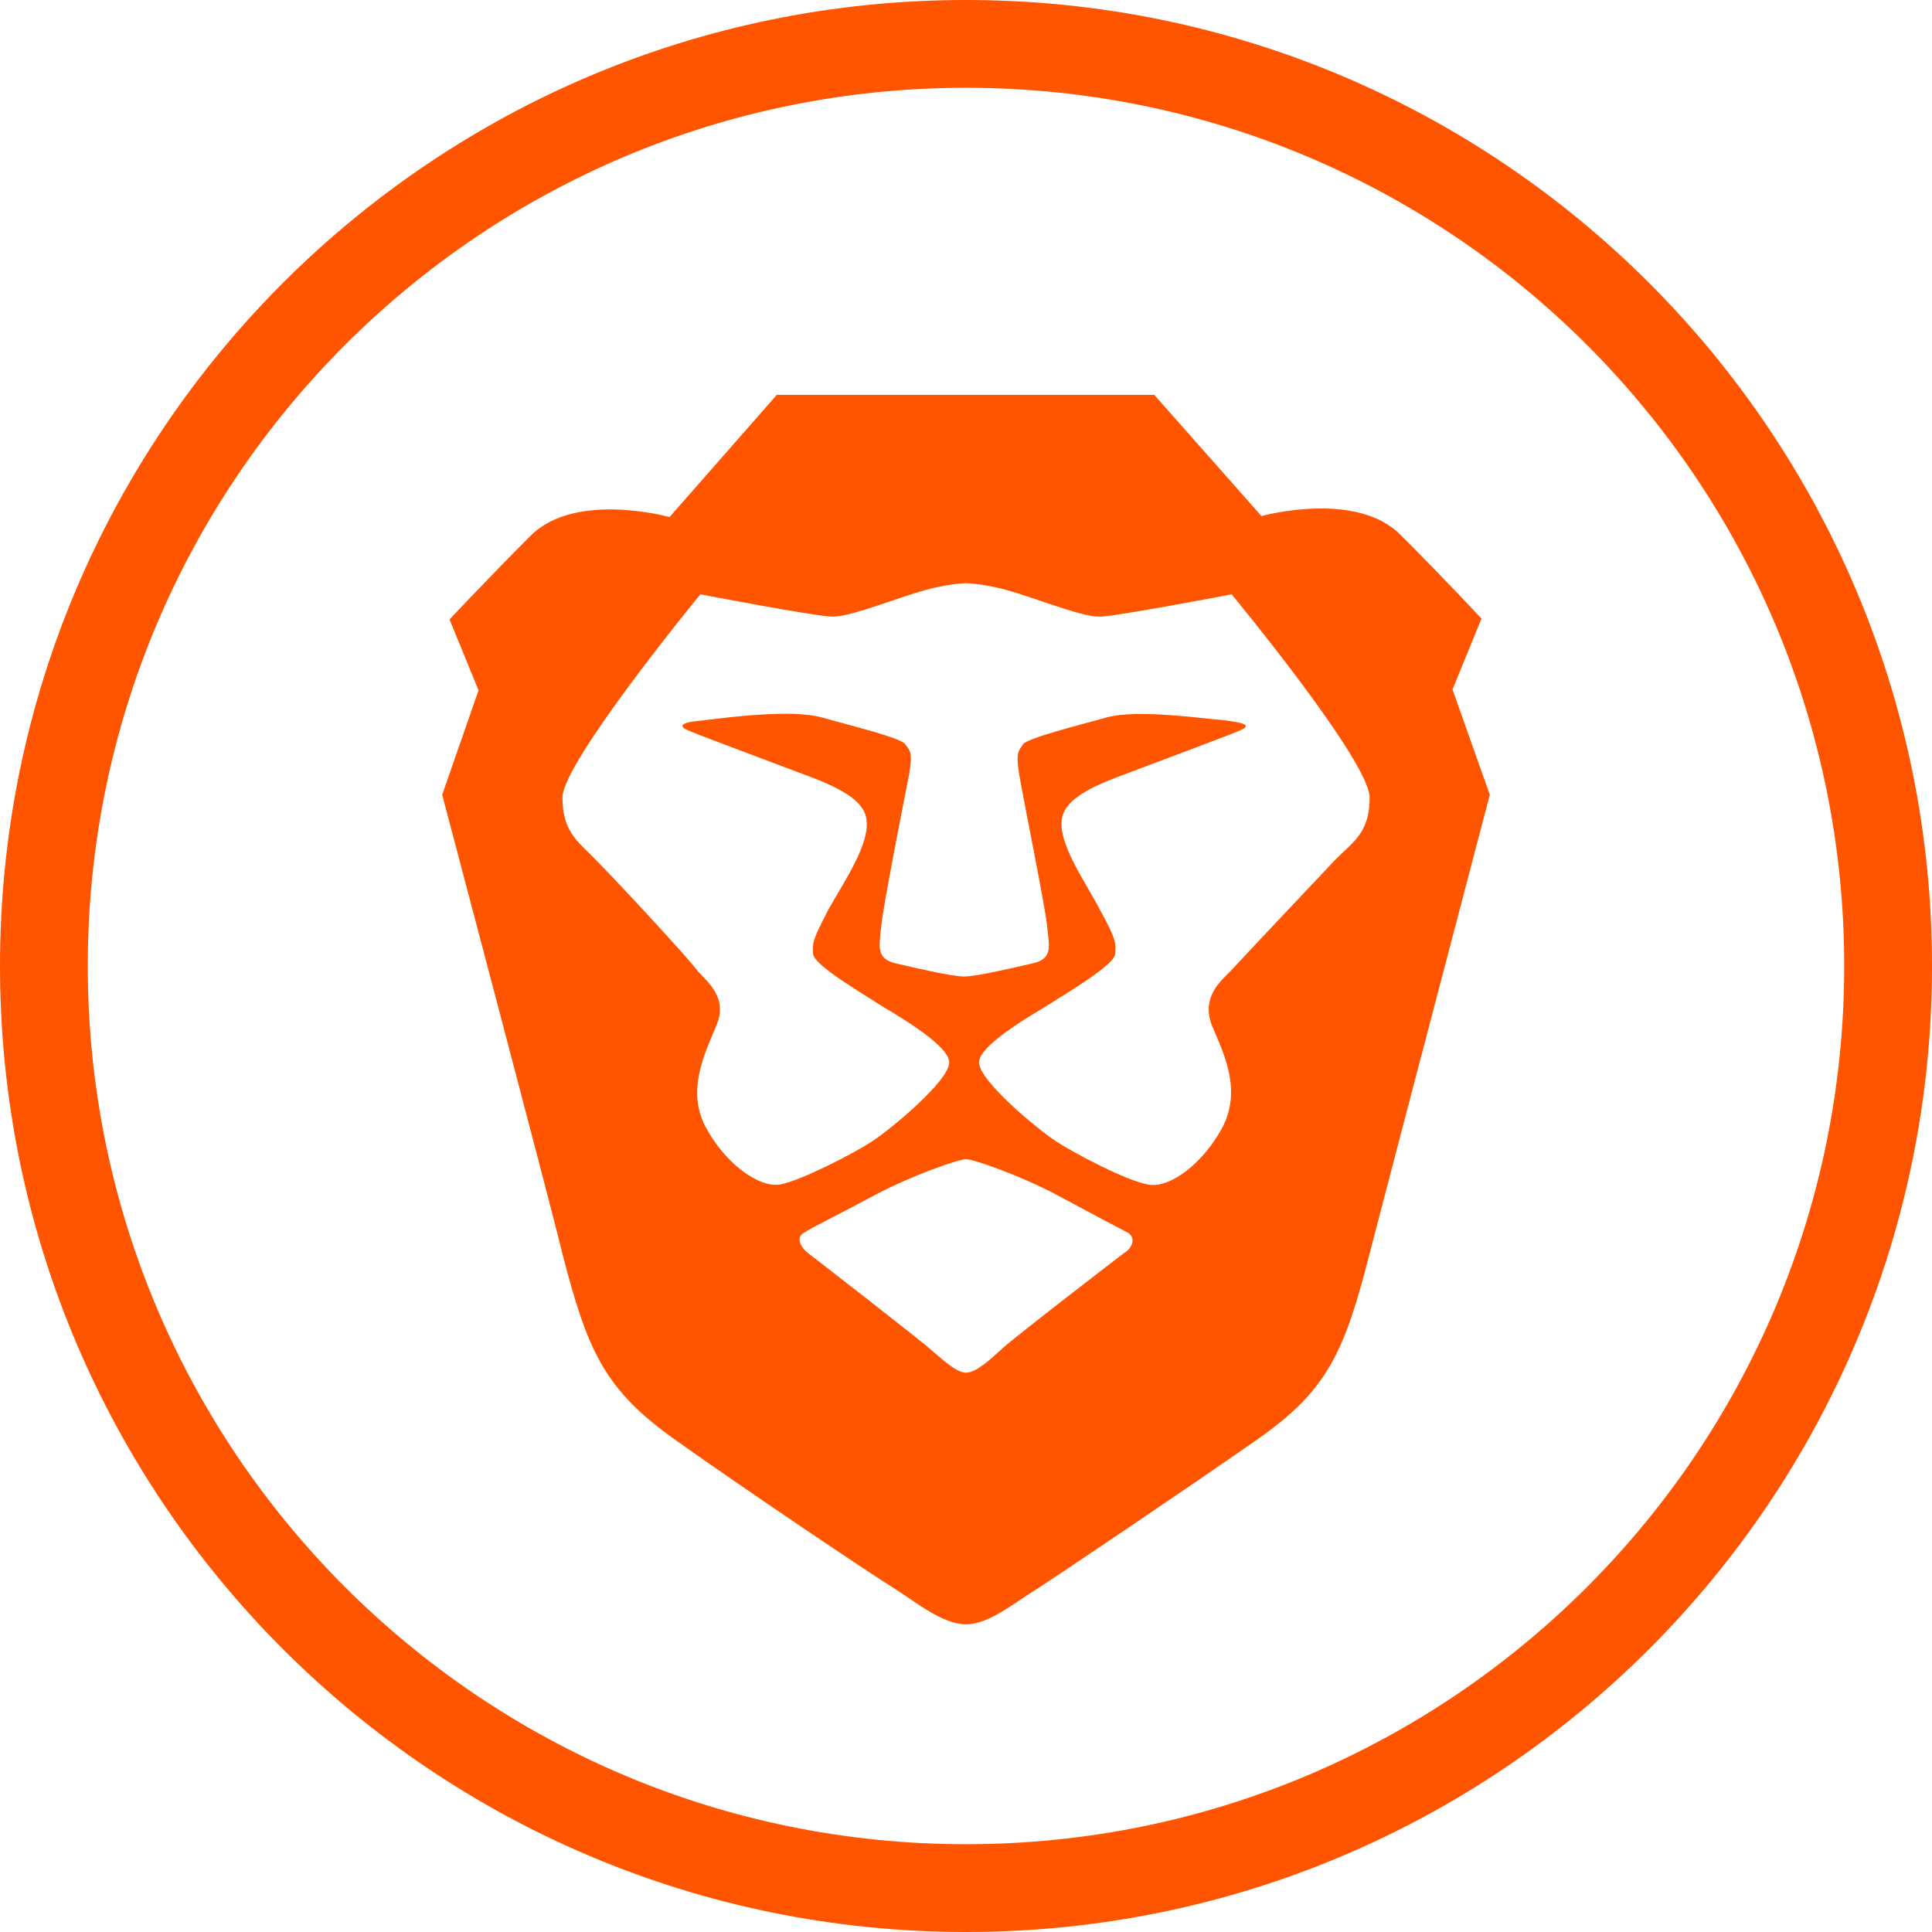
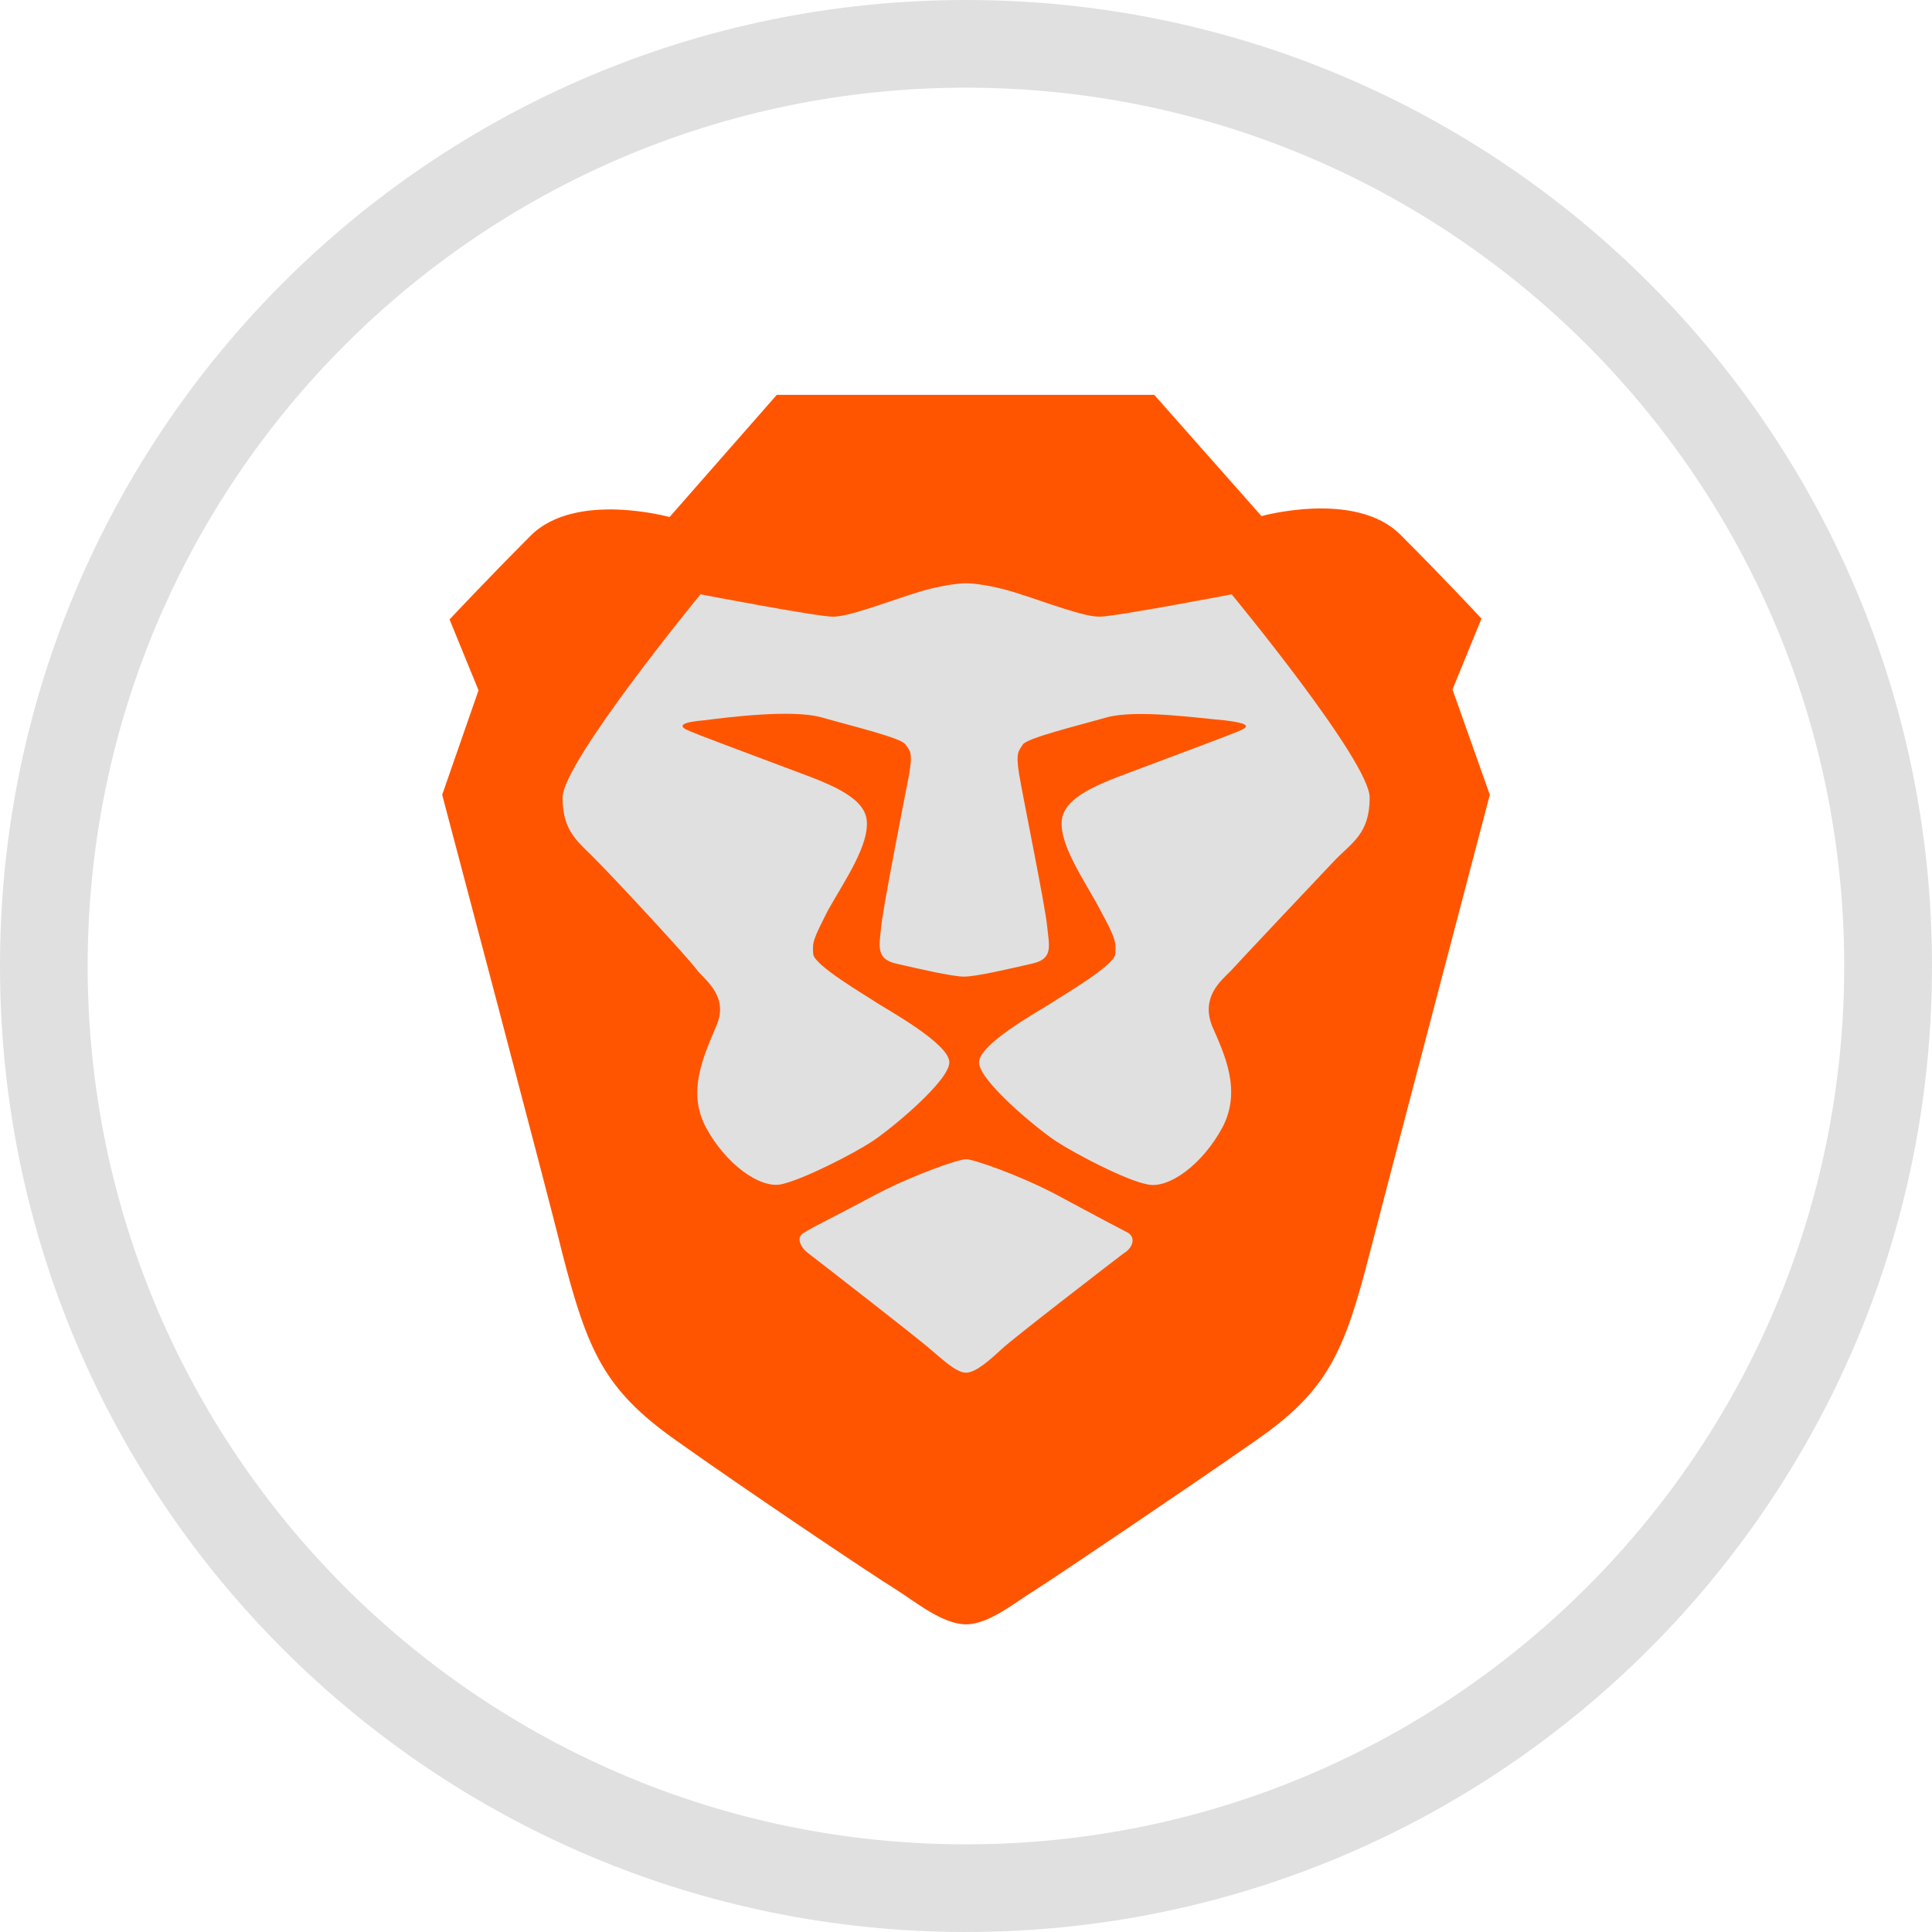
<svg xmlns="http://www.w3.org/2000/svg" xml:space="preserve" width="16px" height="16px" version="1.1" style="shape-rendering:geometricPrecision; text-rendering:geometricPrecision; image-rendering:optimizeQuality; fill-rule:evenodd; clip-rule:evenodd" viewBox="0 0 16 16">
  <defs>
    <style type="text/css">
   
+     .fil1 {fill:#E0E0E0;fill-rule:nonzero}
    .fil0 {fill:#FF5500;fill-rule:nonzero}
   
  </style>
  </defs>
  <g id="Layer_x0020_1">
-     <path class="fil0" d="M15.273 8c0,-2.008 -0.814,-3.827 -2.13,-5.143 -1.316,-1.316 -3.135,-2.13 -5.143,-2.13 -2.008,0 -3.827,0.814 -5.143,2.13 -1.316,1.316 -2.13,3.135 -2.13,5.143 0,2.008 0.814,3.827 2.13,5.143 1.316,1.316 3.135,2.13 5.143,2.13 2.008,0 3.827,-0.814 5.143,-2.13 1.316,-1.316 2.13,-3.135 2.13,-5.143zm-8.84 -4.73l-0.888 1.012c0,0 -0.779,-0.217 -1.15,0.154 -0.37,0.371 -0.672,0.694 -0.672,0.694l0.24 0.587 -0.301 0.865c0,0 0.895,3.381 0.995,3.798 0.209,0.81 0.348,1.127 0.935,1.544 0.586,0.417 1.644,1.127 1.821,1.235 0.17,0.108 0.394,0.293 0.587,0.293 0.193,0 0.409,-0.185 0.587,-0.293 0.169,-0.108 1.235,-0.826 1.821,-1.235 0.587,-0.409 0.726,-0.726 0.935,-1.544 0.107,-0.417 0.995,-3.798 0.995,-3.798l-0.309 -0.872 0.24 -0.587c0,0 -0.301,-0.325 -0.672,-0.695 -0.37,-0.371 -1.15,-0.154 -1.15,-0.154l-0.888 -1.004 -3.126 0zm1.567 1.56c0,0 0.17,0 0.432,0.085 0.263,0.084 0.541,0.192 0.672,0.192 0.131,0 1.096,-0.185 1.096,-0.185 0,0 1.143,1.382 1.143,1.683 0,0.302 -0.147,0.371 -0.294,0.525 -0.147,0.155 -0.78,0.826 -0.857,0.911 -0.084,0.085 -0.247,0.216 -0.154,0.456 0.1,0.231 0.247,0.532 0.085,0.841 -0.162,0.301 -0.44,0.509 -0.618,0.471 -0.177,-0.031 -0.602,-0.255 -0.756,-0.355 -0.155,-0.101 -0.641,-0.502 -0.641,-0.656 0,-0.155 0.51,-0.433 0.602,-0.494 0.093,-0.062 0.518,-0.309 0.525,-0.402 0.008,-0.092 0.008,-0.123 -0.123,-0.363 -0.124,-0.239 -0.355,-0.555 -0.317,-0.764 0.039,-0.208 0.402,-0.316 0.664,-0.417 0.263,-0.1 0.764,-0.285 0.826,-0.316 0.062,-0.031 0.046,-0.054 -0.147,-0.077 -0.193,-0.016 -0.725,-0.093 -0.972,-0.024 -0.247,0.07 -0.657,0.17 -0.695,0.224 -0.031,0.054 -0.062,0.054 -0.031,0.247 0.031,0.185 0.216,1.096 0.232,1.258 0.015,0.163 0.054,0.271 -0.124,0.309 -0.17,0.039 -0.463,0.108 -0.563,0.108 -0.101,0 -0.394,-0.069 -0.564,-0.108 -0.17,-0.038 -0.139,-0.146 -0.123,-0.309 0.015,-0.162 0.193,-1.065 0.231,-1.258 0.031,-0.185 0.008,-0.193 -0.031,-0.247 -0.031,-0.054 -0.447,-0.154 -0.694,-0.224 -0.247,-0.069 -0.78,0 -0.973,0.024 -0.193,0.015 -0.209,0.046 -0.147,0.077 0.062,0.031 0.564,0.216 0.826,0.316 0.262,0.101 0.626,0.209 0.664,0.417 0.039,0.209 -0.185,0.525 -0.317,0.764 -0.123,0.24 -0.131,0.263 -0.123,0.363 0.008,0.093 0.433,0.34 0.525,0.402 0.093,0.061 0.602,0.339 0.602,0.494 0,0.154 -0.486,0.555 -0.641,0.656 -0.154,0.1 -0.571,0.316 -0.756,0.355 -0.178,0.031 -0.455,-0.17 -0.618,-0.471 -0.162,-0.301 -0.015,-0.602 0.085,-0.841 0.101,-0.232 -0.069,-0.363 -0.154,-0.456 -0.062,-0.092 -0.687,-0.764 -0.834,-0.911 -0.146,-0.154 -0.285,-0.231 -0.285,-0.525 0,-0.293 1.142,-1.683 1.142,-1.683 0,0 0.965,0.185 1.096,0.185 0.131,0 0.409,-0.108 0.672,-0.192 0.262,-0.085 0.432,-0.085 0.432,-0.085l0 0zm0 4.77c0.062,0 0.44,0.131 0.749,0.294 0.301,0.162 0.517,0.277 0.594,0.316 0.069,0.046 0.031,0.131 -0.038,0.17 -0.062,0.047 -0.935,0.718 -1.012,0.795 -0.085,0.077 -0.208,0.193 -0.293,0.193 -0.085,0 -0.209,-0.124 -0.294,-0.193 -0.084,-0.077 -0.949,-0.748 -1.011,-0.795 -0.062,-0.046 -0.108,-0.131 -0.039,-0.17 0.07,-0.046 0.294,-0.154 0.595,-0.316 0.309,-0.163 0.687,-0.294 0.749,-0.294l0 0zm5.657 -7.257c1.448,1.448 2.343,3.448 2.343,5.657 0,2.209 -0.895,4.209 -2.343,5.657 -1.448,1.448 -3.448,2.343 -5.657,2.343 -2.209,0 -4.209,-0.895 -5.657,-2.343 -1.448,-1.448 -2.343,-3.448 -2.343,-5.657 0,-2.209 0.895,-4.209 2.343,-5.657 1.448,-1.448 3.448,-2.343 5.657,-2.343 2.209,0 4.209,0.895 5.657,2.343z" />
+     <path class="fil0" d="M6.433 3.27l-0.888 1.012c0,0 -0.779,-0.217 -1.15,0.154 -0.37,0.371 -0.672,0.694 -0.672,0.694l0.24 0.587 -0.301 0.865c0,0 0.895,3.381 0.995,3.798 0.209,0.81 0.348,1.127 0.935,1.544 0.586,0.417 1.644,1.127 1.821,1.235 0.17,0.108 0.394,0.293 0.587,0.293 0.193,0 0.409,-0.185 0.587,-0.293 0.169,-0.108 1.235,-0.826 1.821,-1.235 0.587,-0.409 0.726,-0.726 0.935,-1.544 0.107,-0.417 0.995,-3.798 0.995,-3.798l-0.309 -0.872 0.24 -0.587c0,0 -0.301,-0.325 -0.672,-0.695 -0.37,-0.371 -1.15,-0.154 -1.15,-0.154l-0.888 -1.004 -3.126 0 0 0z" />
+     <path class="fil1" d="M13.657 2.343c1.448,1.448 2.343,3.448 2.343,5.657 0,2.209 -0.895,4.209 -2.343,5.657 -1.448,1.448 -3.448,2.343 -5.657,2.343 -2.209,0 -4.209,-0.895 -5.657,-2.343 -1.448,-1.448 -2.343,-3.448 -2.343,-5.657 0,-2.209 0.895,-4.209 2.343,-5.657 1.448,-1.448 3.448,-2.343 5.657,-2.343 2.209,0 4.209,0.895 5.657,2.343zm-5.657 7.257c0.062,0 0.44,0.131 0.749,0.294 0.301,0.162 0.517,0.277 0.594,0.316 0.069,0.046 0.031,0.131 -0.038,0.17 -0.062,0.047 -0.935,0.718 -1.012,0.795 -0.085,0.077 -0.208,0.193 -0.293,0.193 -0.085,0 -0.209,-0.124 -0.294,-0.193 -0.084,-0.077 -0.949,-0.748 -1.011,-0.795 -0.062,-0.046 -0.108,-0.131 -0.039,-0.17 0.07,-0.046 0.294,-0.154 0.595,-0.316 0.309,-0.163 0.687,-0.294 0.749,-0.294zm0 -4.77c0,0 0.17,0 0.432,0.085 0.263,0.084 0.541,0.192 0.672,0.192 0.131,0 1.096,-0.185 1.096,-0.185 0,0 1.143,1.382 1.143,1.683 0,0.302 -0.147,0.371 -0.294,0.525 -0.147,0.155 -0.78,0.826 -0.857,0.911 -0.084,0.085 -0.247,0.216 -0.154,0.456 0.101,0.231 0.248,0.533 0.085,0.841 -0.162,0.301 -0.44,0.509 -0.618,0.471 -0.176,-0.031 -0.602,-0.255 -0.755,-0.355 -0.155,-0.101 -0.642,-0.502 -0.642,-0.656 0,-0.155 0.51,-0.433 0.603,-0.494 0.093,-0.062 0.518,-0.309 0.525,-0.402 0.008,-0.092 0.008,-0.123 -0.123,-0.363 -0.124,-0.239 -0.355,-0.555 -0.317,-0.764 0.039,-0.207 0.402,-0.316 0.664,-0.417 0.263,-0.1 0.764,-0.284 0.826,-0.315 0.062,-0.031 0.046,-0.055 -0.147,-0.078 -0.194,-0.015 -0.725,-0.093 -0.973,-0.024 -0.247,0.07 -0.657,0.17 -0.695,0.224 -0.031,0.054 -0.062,0.054 -0.031,0.248 0.031,0.184 0.217,1.096 0.232,1.257 0.016,0.163 0.054,0.271 -0.124,0.31 -0.17,0.039 -0.463,0.108 -0.563,0.108 -0.101,0 -0.394,-0.069 -0.564,-0.108 -0.17,-0.039 -0.139,-0.146 -0.123,-0.31 0.016,-0.162 0.194,-1.065 0.231,-1.257 0.031,-0.185 0.008,-0.194 -0.031,-0.248 -0.031,-0.054 -0.447,-0.153 -0.694,-0.224 -0.247,-0.069 -0.78,0 -0.972,0.024 -0.194,0.016 -0.209,0.047 -0.147,0.078 0.062,0.031 0.564,0.216 0.825,0.315 0.262,0.101 0.626,0.21 0.665,0.417 0.038,0.209 -0.185,0.525 -0.318,0.764 -0.122,0.24 -0.131,0.263 -0.122,0.363 0.008,0.093 0.433,0.34 0.525,0.402 0.093,0.061 0.602,0.339 0.602,0.494 0,0.154 -0.486,0.555 -0.641,0.656 -0.154,0.101 -0.571,0.316 -0.756,0.355 -0.178,0.031 -0.455,-0.17 -0.618,-0.471 -0.162,-0.3 -0.015,-0.602 0.085,-0.841 0.101,-0.232 -0.069,-0.362 -0.154,-0.456 -0.062,-0.092 -0.687,-0.764 -0.834,-0.911 -0.146,-0.154 -0.285,-0.231 -0.285,-0.525 0,-0.293 1.142,-1.683 1.142,-1.683 0,0 0.965,0.185 1.096,0.185 0.131,0 0.409,-0.108 0.672,-0.192 0.262,-0.085 0.432,-0.085 0.432,-0.085l-0.001 0zm7.273 3.17c0,-2.008 -0.814,-3.827 -2.13,-5.143 -1.316,-1.316 -3.135,-2.131 -5.143,-2.131 -2.009,0 -3.828,0.815 -5.144,2.131 -1.316,1.316 -2.13,3.135 -2.13,5.143 0,2.008 0.814,3.827 2.13,5.143 1.316,1.316 3.135,2.131 5.144,2.131 2.008,0 3.827,-0.815 5.143,-2.131 1.316,-1.316 2.13,-3.135 2.13,-5.143z" />
  </g>
</svg>
